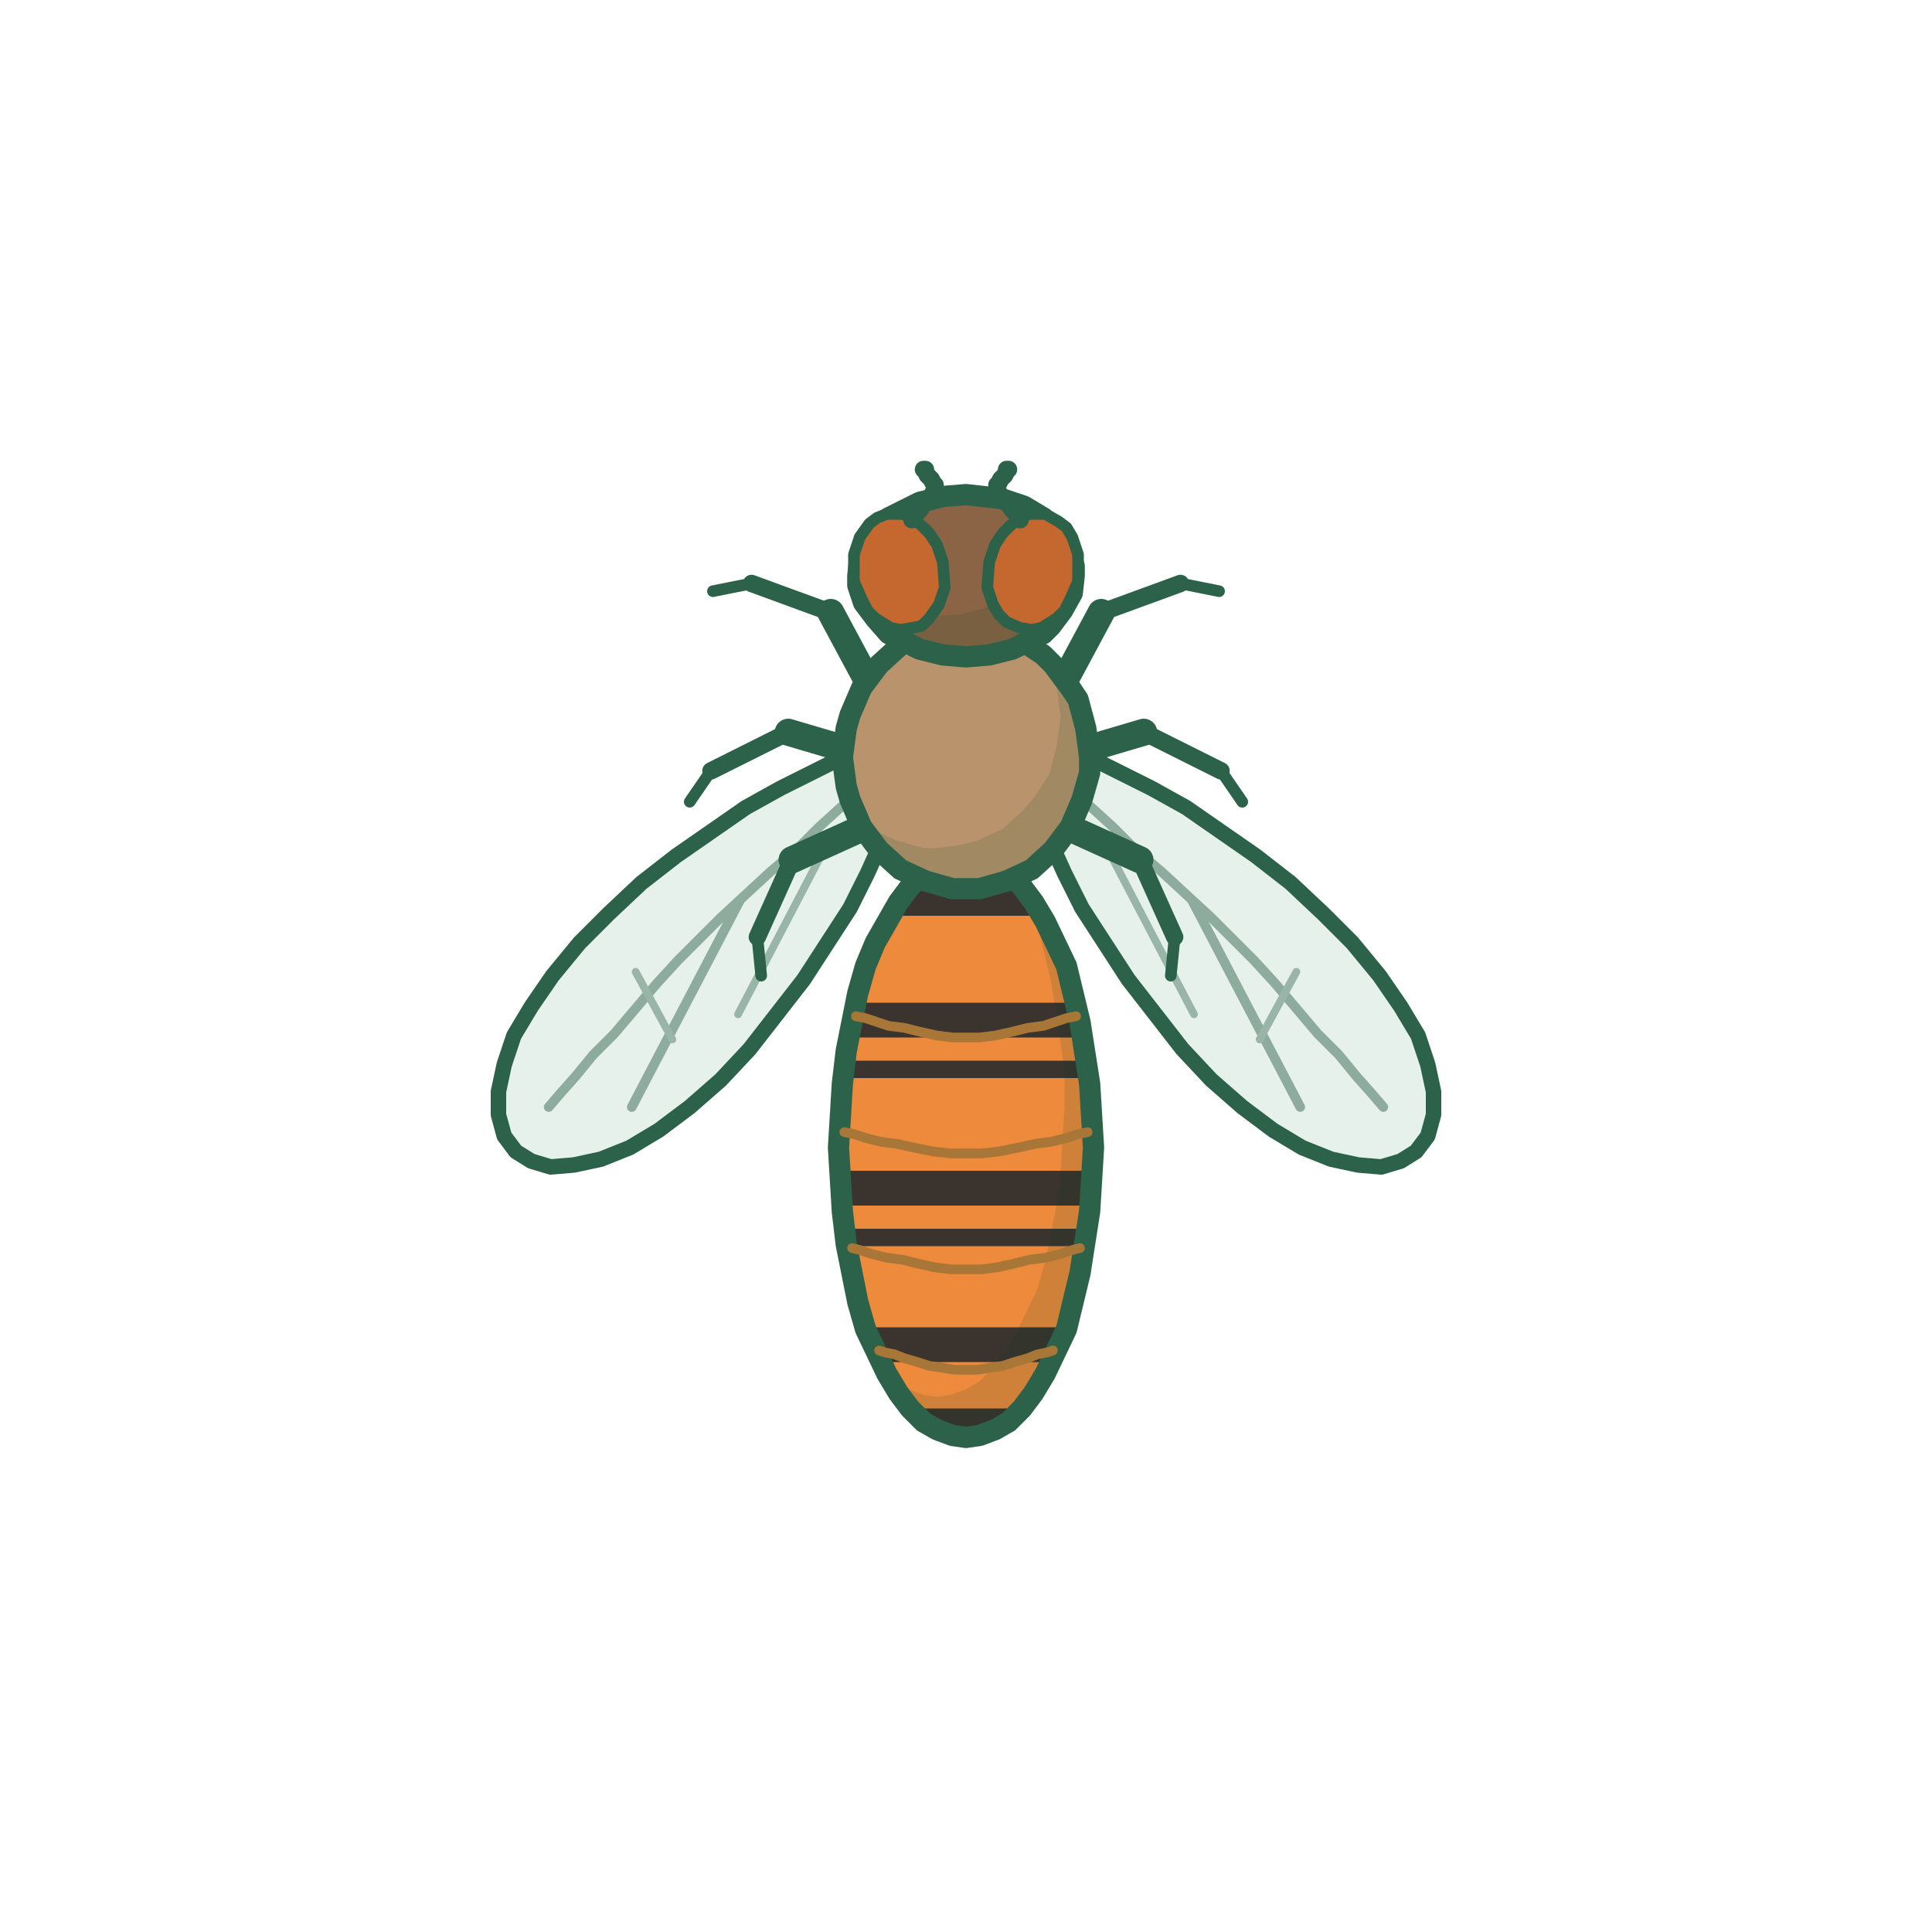
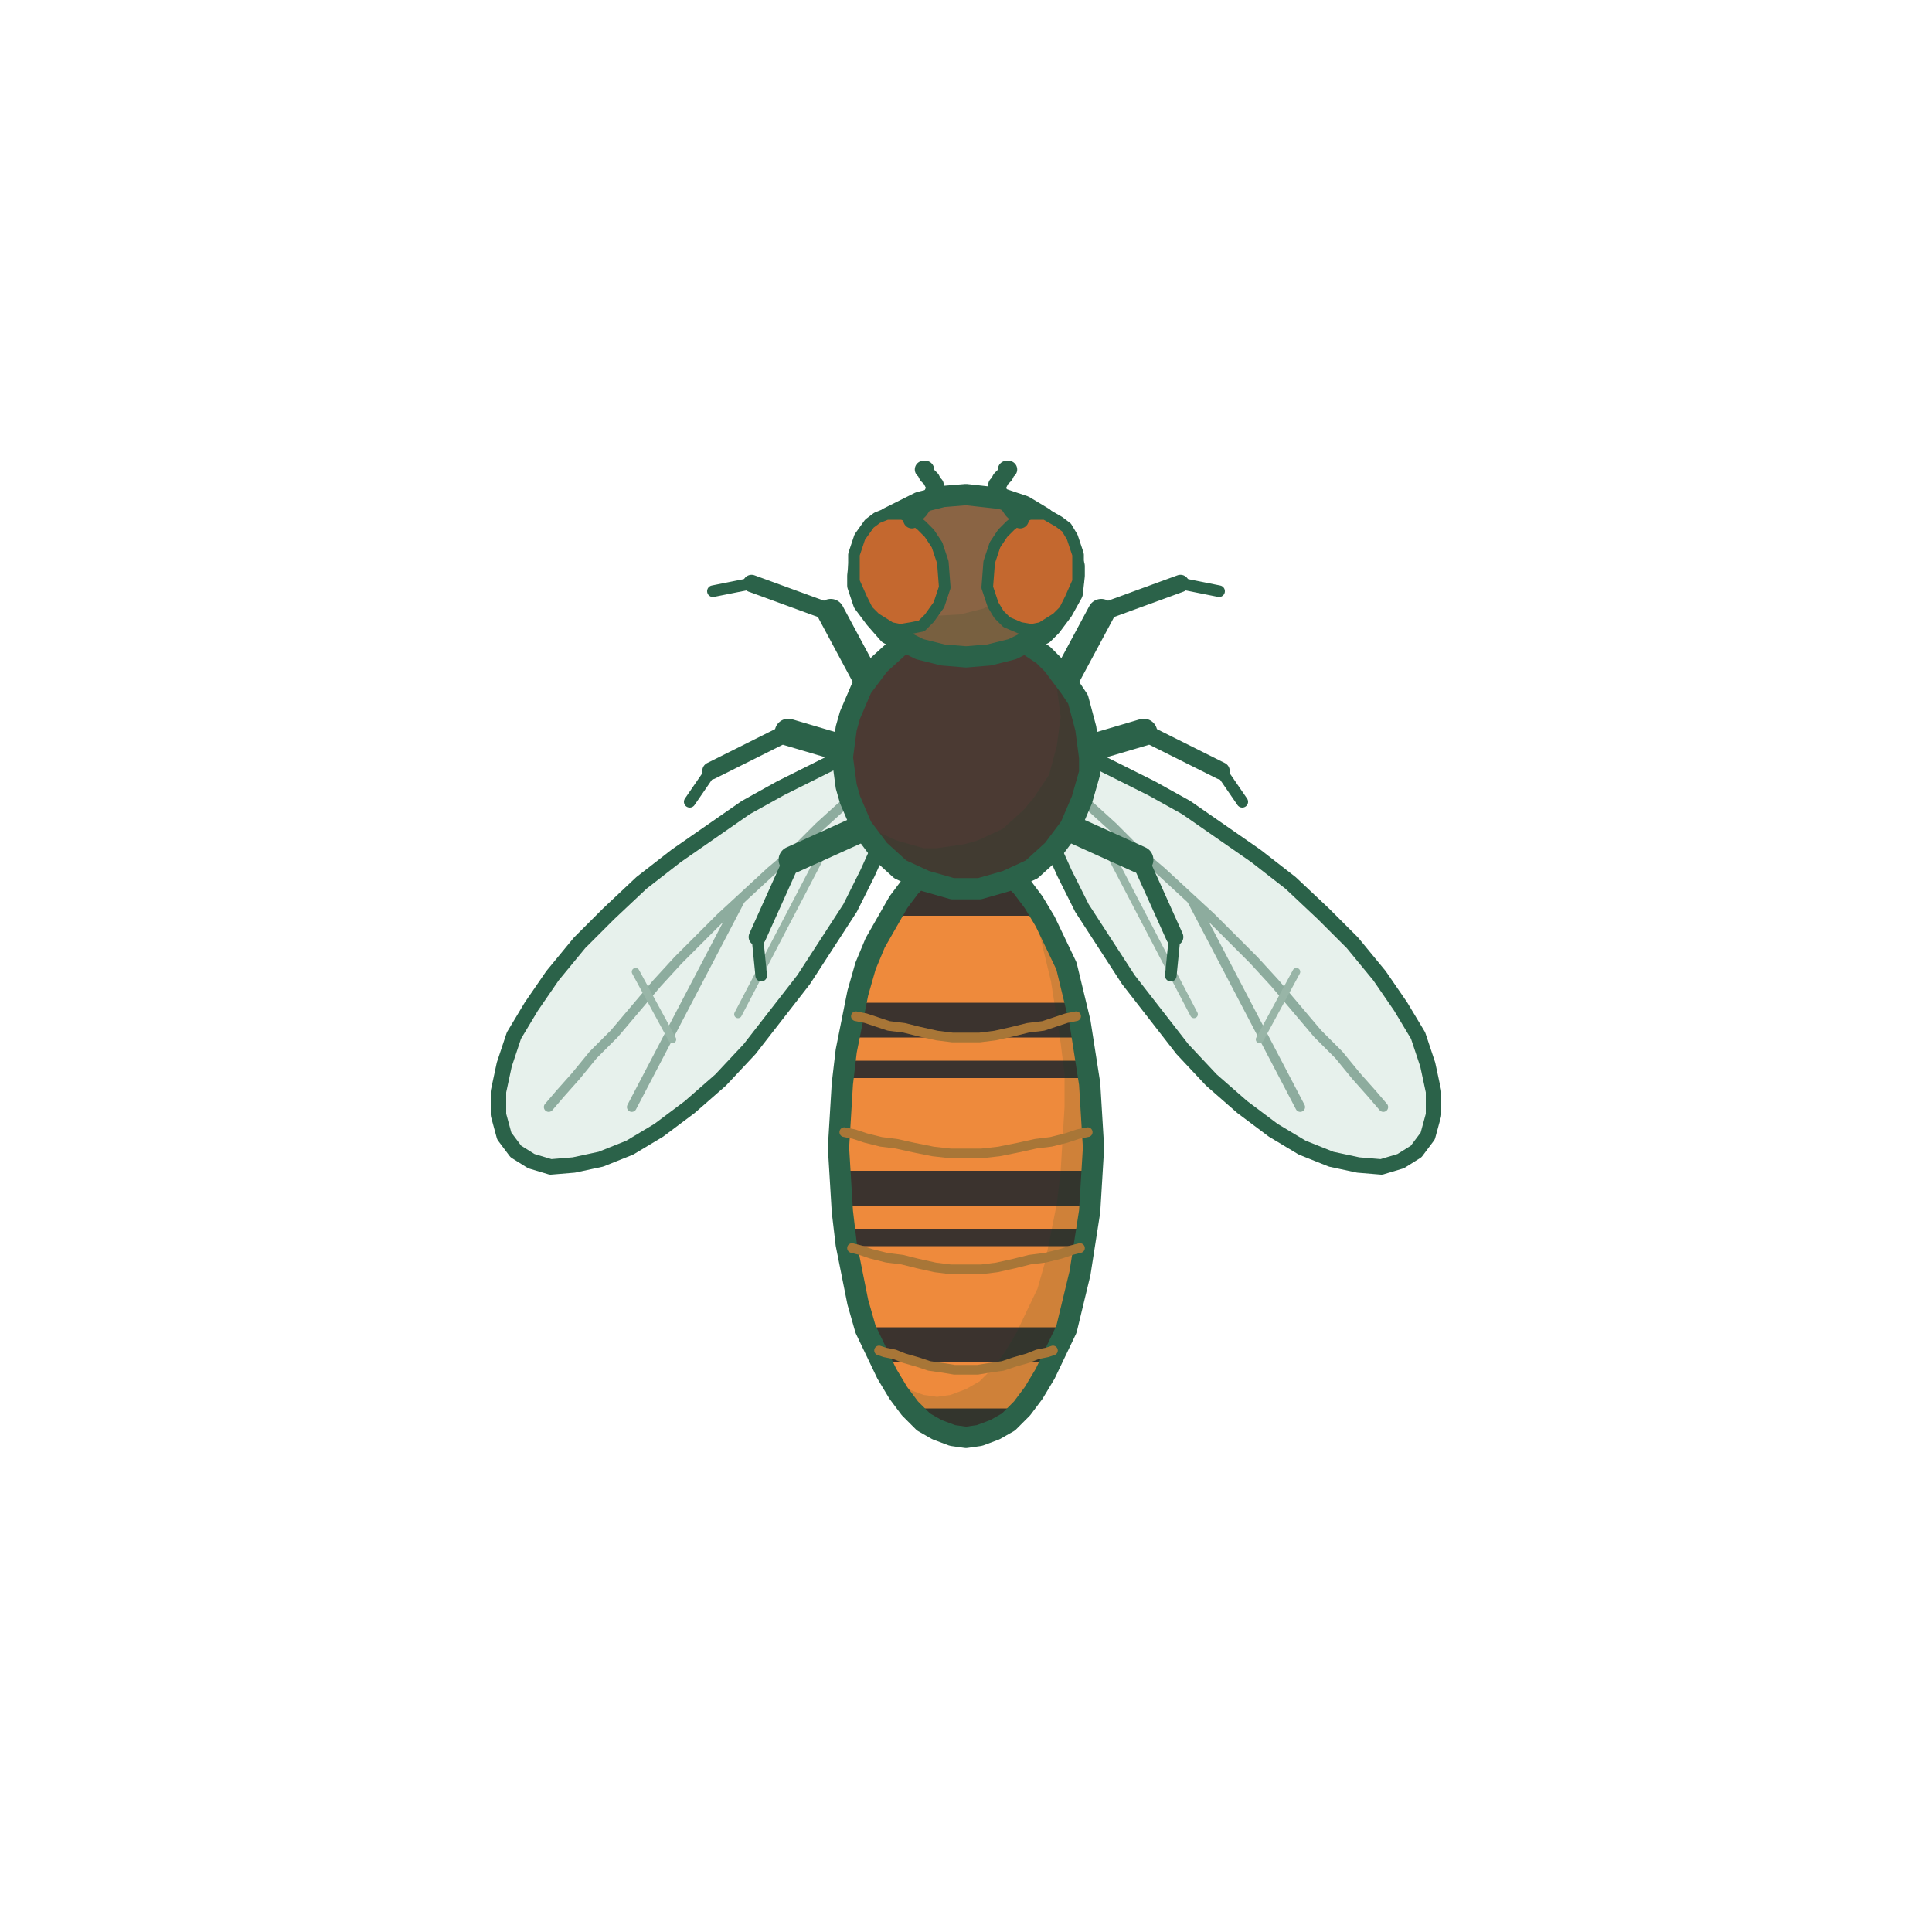
<svg xmlns="http://www.w3.org/2000/svg" width="100" height="100" viewBox="0 0 100 100">
  <g stroke-linecap="round" stroke-linejoin="round">
    <path d="M73.3,59.6 L72.5,60.1 L71.5,60.4 L70.3,60.3 L68.9,60 L67.4,59.4 L65.9,58.5 L64.3,57.3 L62.7,55.9 L61.2,54.3 L59.8,52.5 L58.4,50.7 L56,47 L55.1,45.2 L53.7,42.1 L53.2,40.9 L53,39.9 L53,39.1 L53.2,38.7 L53.6,38.5 L54.4,38.6 L55.4,38.8 L56.6,39.3 L59.6,40.8 L61.4,41.8 L65,44.3 L66.8,45.7 L68.5,47.3 L70,48.8 L71.4,50.5 L72.5,52.1 L73.4,53.6 L73.9,55.1 L74.2,56.5 L74.2,57.7 L73.9,58.8 Z" fill="#E3EEE9" fill-opacity="0.85" stroke="#2B6249" stroke-width="0.8" />
    <path d="M54.8,40.4 L55.5,41 L56.5,41.8 L57.6,42.8 L58.8,44 L60.1,45.1 L61.4,46.3 L62.7,47.5 L63.8,48.6 L64.9,49.7 L66,50.9 L67.1,52.2 L68.2,53.5 L69.3,54.6 L70.2,55.7 L71,56.6 L71.6,57.3" fill="none" stroke="#8DAC9E" stroke-width="0.5" />
    <path d="M61.7,46.6 L67.3,57.3" fill="none" stroke="#8DAC9E" stroke-width="0.5" />
    <path d="M57.2,43.7 L61.8,52.5" fill="none" stroke="#98B5A7" stroke-width="0.4" />
    <path d="M67.1,50.3 L65.2,53.8" fill="none" stroke="#98B5A7" stroke-width="0.4" />
    <path d="M26.7,59.6 L26.1,58.8 L25.8,57.7 L25.8,56.5 L26.1,55.1 L26.6,53.6 L27.5,52.1 L28.6,50.5 L30,48.8 L31.5,47.3 L33.2,45.7 L35,44.3 L38.6,41.8 L40.4,40.8 L43.4,39.3 L44.6,38.8 L45.6,38.6 L46.4,38.5 L46.8,38.7 L47,39.1 L47,39.9 L46.8,40.9 L46.3,42.1 L44.9,45.2 L44,47 L41.6,50.7 L40.2,52.5 L38.8,54.3 L37.3,55.9 L35.7,57.3 L34.1,58.5 L32.6,59.4 L31.1,60 L29.7,60.3 L28.5,60.4 L27.5,60.1 Z" fill="#E3EEE9" fill-opacity="0.85" stroke="#2B6249" stroke-width="0.8" />
    <path d="M45.2,40.4 L44.5,41 L43.5,41.8 L42.4,42.8 L41.2,44 L39.9,45.1 L38.6,46.3 L37.3,47.5 L36.2,48.6 L35.1,49.7 L34,50.9 L32.9,52.2 L31.8,53.5 L30.7,54.6 L29.8,55.7 L29,56.6 L28.4,57.3" fill="none" stroke="#8DAC9E" stroke-width="0.5" />
    <path d="M38.3,46.6 L32.7,57.3" fill="none" stroke="#8DAC9E" stroke-width="0.5" />
    <path d="M42.8,43.7 L38.2,52.5" fill="none" stroke="#98B5A7" stroke-width="0.4" />
    <path d="M32.9,50.3 L34.8,53.8" fill="none" stroke="#98B5A7" stroke-width="0.4" />
    <path d="M54.8,35.8 L57,31.7" fill="none" stroke="#2B6249" stroke-width="1.4" />
    <path d="M57,31.7 L61.1,30.2" fill="none" stroke="#2B6249" stroke-width="0.9" />
    <path d="M61.1,30.2 L63.1,30.6" fill="none" stroke="#2B6249" stroke-width="0.6" />
    <path d="M54.8,39.2 L59.2,37.9" fill="none" stroke="#2B6249" stroke-width="1.4" />
    <path d="M59.2,37.9 L63.2,39.9" fill="none" stroke="#2B6249" stroke-width="0.9" />
    <path d="M63.2,39.9 L64.3,41.5" fill="none" stroke="#2B6249" stroke-width="0.6" />
    <path d="M54.8,42.6 L59,44.5" fill="none" stroke="#2B6249" stroke-width="1.4" />
    <path d="M59,44.5 L60.8,48.5" fill="none" stroke="#2B6249" stroke-width="0.9" />
    <path d="M60.8,48.5 L60.6,50.5" fill="none" stroke="#2B6249" stroke-width="0.6" />
    <path d="M45.2,35.8 L43,31.7" fill="none" stroke="#2B6249" stroke-width="1.4" />
    <path d="M43,31.7 L38.9,30.2" fill="none" stroke="#2B6249" stroke-width="0.9" />
    <path d="M38.9,30.2 L36.9,30.6" fill="none" stroke="#2B6249" stroke-width="0.6" />
    <path d="M45.2,39.2 L40.8,37.9" fill="none" stroke="#2B6249" stroke-width="1.4" />
    <path d="M40.8,37.9 L36.8,39.9" fill="none" stroke="#2B6249" stroke-width="0.9" />
    <path d="M36.8,39.9 L35.7,41.5" fill="none" stroke="#2B6249" stroke-width="0.6" />
    <path d="M45.2,42.6 L41,44.5" fill="none" stroke="#2B6249" stroke-width="1.4" />
    <path d="M41,44.5 L39.2,48.5" fill="none" stroke="#2B6249" stroke-width="0.9" />
    <path d="M39.2,48.5 L39.4,50.5" fill="none" stroke="#2B6249" stroke-width="0.6" />
    <path d="M56.6,59.4 L56.4,62.7 L55.9,65.9 L55.2,68.8 L54.1,71.1 L53.5,72.1 L52.9,72.9 L52.2,73.6 L51.5,74 L50.7,74.3 L50,74.4 L49.3,74.3 L48.5,74 L47.8,73.6 L47.1,72.9 L46.5,72.1 L45.9,71.1 L44.8,68.8 L44.4,67.4 L43.8,64.4 L43.6,62.7 L43.4,59.4 L43.6,56.1 L43.8,54.4 L44.4,51.4 L44.8,50 L45.3,48.8 L46.5,46.7 L47.1,45.9 L47.8,45.2 L48.5,44.8 L49.3,44.5 L50,44.4 L50.7,44.5 L51.5,44.8 L52.2,45.2 L52.9,45.9 L53.5,46.7 L54.1,47.7 L55.2,50 L55.9,52.9 L56.4,56.1 Z" fill="#EE8A3C" stroke="none" />
    <path d="M53.9,47.4 L46.1,47.4 L47.1,45.9 L47.8,45.2 L48.5,44.8 L49.3,44.5 L50,44.4 L50.7,44.5 L51.5,44.8 L52.2,45.2 L52.9,45.9 Z" fill="#3B332E" stroke="none" />
    <path d="M44.3,51.9 L55.7,51.9 L56.1,53.7 L43.9,53.7 Z" fill="#3B332E" stroke="none" />
    <path d="M43.7,54.9 L56.3,54.9 L56.4,55.8 L43.6,55.8 Z" fill="#3B332E" stroke="none" />
    <path d="M43.4,60.6 L56.6,60.6 L56.5,62.4 L43.5,62.4 Z" fill="#3B332E" stroke="none" />
    <path d="M43.7,63.6 L56.3,63.6 L56.2,64.5 L43.8,64.5 Z" fill="#3B332E" stroke="none" />
    <path d="M44.8,68.7 L55.2,68.7 L54.4,70.5 L45.6,70.5 Z" fill="#3B332E" stroke="none" />
    <path d="M47.1,72.9 L52.9,72.9 L52.2,73.6 L51.5,74 L50.7,74.3 L50,74.4 L49.3,74.3 L48.5,74 L47.8,73.6 Z" fill="#3B332E" stroke="none" />
    <path d="M45.8,71 L46.3,71.5 L47,71.9 L47.8,72.2 L48.5,72.3 L49.2,72.2 L50,71.9 L50.7,71.5 L51.4,70.8 L52,70 L52.6,69 L53.7,66.7 L54.1,65.3 L54.7,62.3 L54.9,60.6 L55.1,57.3 L55.1,55.6 L54.9,54 L54.4,50.8 L53.7,47.9 L52.7,45.7 L53.5,46.7 L54.7,48.8 L55.6,51.4 L56.2,54.4 L56.6,57.7 L56.6,61.1 L56.2,64.4 L55.6,67.4 L54.7,70 L53.5,72.1 L52.9,72.9 L52.2,73.6 L51.5,74 L50.7,74.3 L50,74.4 L49.3,74.3 L48.5,74 L47.8,73.6 L47.1,72.9 L46.5,72.1 Z" fill="#06472A" fill-opacity="0.13" stroke="none" />
    <path d="M56.6,59.4 L56.4,62.7 L55.9,65.9 L55.2,68.8 L54.1,71.1 L53.5,72.1 L52.9,72.9 L52.2,73.6 L51.5,74 L50.7,74.3 L50,74.4 L49.3,74.3 L48.5,74 L47.8,73.6 L47.1,72.9 L46.5,72.1 L45.9,71.1 L44.8,68.8 L44.4,67.4 L43.8,64.4 L43.6,62.7 L43.4,59.4 L43.6,56.1 L43.8,54.4 L44.4,51.4 L44.8,50 L45.3,48.8 L46.5,46.7 L47.1,45.9 L47.8,45.2 L48.5,44.8 L49.3,44.5 L50,44.4 L50.7,44.5 L51.5,44.8 L52.2,45.2 L52.9,45.9 L53.5,46.7 L54.1,47.7 L55.2,50 L55.9,52.9 L56.4,56.1 Z" fill="none" stroke="#2B6249" stroke-width="1.1" />
    <path d="M44.3,52.6 L44.8,52.7 L45.4,52.9 L46,53.1 L46.8,53.2 L47.6,53.4 L48.5,53.6 L49.3,53.7 L50,53.7 L50.7,53.7 L51.5,53.6 L52.4,53.4 L53.2,53.2 L54,53.1 L54.6,52.9 L55.2,52.7 L55.7,52.6" fill="none" stroke="#A87637" stroke-width="0.5" />
    <path d="M43.7,58.6 L44.2,58.7 L44.8,58.9 L45.6,59.1 L46.4,59.2 L47.3,59.4 L48.3,59.6 L49.2,59.7 L50,59.7 L50.8,59.7 L51.7,59.6 L52.7,59.4 L53.6,59.2 L54.4,59.1 L55.2,58.9 L55.8,58.7 L56.3,58.6" fill="none" stroke="#A87637" stroke-width="0.5" />
    <path d="M44.1,64.6 L44.5,64.7 L45.1,64.9 L45.9,65.1 L46.7,65.2 L47.5,65.4 L48.4,65.6 L49.2,65.7 L50,65.7 L50.8,65.7 L51.6,65.6 L52.5,65.4 L53.3,65.2 L54.1,65.1 L54.9,64.9 L55.5,64.7 L55.9,64.6" fill="none" stroke="#A87637" stroke-width="0.5" />
    <path d="M45.5,69.9 L45.8,70 L46.3,70.1 L46.8,70.3 L47.5,70.5 L48.1,70.7 L48.8,70.8 L49.4,70.9 L50,70.9 L50.6,70.9 L51.2,70.8 L51.9,70.7 L52.5,70.5 L53.2,70.3 L53.7,70.1 L54.2,70 L54.5,69.9" fill="none" stroke="#A87637" stroke-width="0.5" />
-     <path d="M56.4,39.2 L56.4,40 L56,41.4 L55.4,42.8 L54.5,44 L53.4,45 L52.1,45.6 L50.7,46 L50,46 L49.3,46 L47.9,45.6 L46.6,45 L45.5,44 L44.6,42.8 L44,41.4 L43.8,40.7 L43.6,39.2 L43.8,37.7 L44,37 L44.6,35.6 L45.5,34.4 L46.6,33.4 L47.9,32.8 L48.6,32.6 L50,32.4 L51.4,32.6 L52.8,33.1 L54,33.9 L54.5,34.4 L55.4,35.6 L55.8,36.2 L56.2,37.7 Z" fill="#B8936C" stroke="none" />
+     <path d="M56.4,39.2 L56.4,40 L56,41.4 L55.4,42.8 L54.5,44 L53.4,45 L52.1,45.6 L50.7,46 L50,46 L49.3,46 L47.9,45.6 L46.6,45 L45.5,44 L44.6,42.8 L44,41.4 L43.8,40.7 L43.6,39.2 L43.8,37.7 L44,37 L44.6,35.6 L45.5,34.4 L46.6,33.4 L47.9,32.8 L48.6,32.6 L50,32.4 L51.4,32.6 L52.8,33.1 L54,33.9 L54.5,34.4 L55.4,35.6 L55.8,36.2 L56.2,37.7 Z" fill="#4B3A33" stroke="none" />
    <path d="M44.6,42.8 L44.2,42.2 L45.1,42.9 L46.4,43.5 L47.8,43.9 L48.5,43.9 L49.9,43.7 L50.6,43.5 L51.9,42.9 L53,41.9 L53.5,41.3 L54.3,40.1 L54.7,38.6 L54.9,37.1 L54.7,35.6 L54.3,34.1 L55,35 L55.8,36.2 L56.2,37.7 L56.4,38.4 L56.4,40 L56,41.4 L55.4,42.8 L54.5,44 L53.4,45 L52.1,45.6 L51.4,45.8 L50,46 L48.6,45.8 L47.9,45.6 L46.6,45 L45.5,44 Z" fill="#06472A" fill-opacity="0.13" stroke="none" />
    <path d="M56.4,39.2 L56.4,40 L56,41.4 L55.4,42.8 L54.5,44 L53.4,45 L52.1,45.6 L50.7,46 L50,46 L49.3,46 L47.9,45.6 L46.6,45 L45.5,44 L44.6,42.8 L44,41.4 L43.8,40.7 L43.6,39.2 L43.8,37.7 L44,37 L44.6,35.6 L45.5,34.4 L46.6,33.4 L47.9,32.8 L48.6,32.6 L50,32.4 L51.4,32.6 L52.8,33.1 L54,33.9 L54.5,34.4 L55.4,35.6 L55.8,36.2 L56.2,37.7 Z" fill="none" stroke="#2B6249" stroke-width="1.1" />
    <path d="M55.6,29.8 L55.5,30.7 L55,31.6 L54.4,32.4 L54,32.8 L52.4,33.6 L51.2,33.9 L50,34 L48.8,33.9 L47.6,33.6 L46,32.8 L45.3,32 L44.7,31.2 L44.4,30.3 L44.4,29.8 L44.5,28.9 L45,28 L45.6,27.2 L46,26.8 L47.6,26 L48.8,25.7 L50,25.6 L51.8,25.8 L53,26.2 L54,26.8 L54.7,27.6 L55.3,28.4 L55.6,29.3 Z" fill="#8A6444" stroke="none" />
    <path d="M44.5,30.7 L45,31 L46.1,31.5 L47.9,31.9 L49.7,31.8 L50.9,31.5 L52.5,30.7 L52.9,30.3 L53.5,29.5 L53.8,29.1 L54.1,28.2 L54.1,27.7 L54,26.8 L54.7,27.6 L55,28 L55.3,28.4 L55.6,29.3 L55.6,30.3 L55.5,30.7 L55.3,31.2 L54.7,32 L54,32.8 L53,33.4 L51.2,33.9 L50,34 L48.8,33.9 L47,33.4 L45.6,32.4 L45,31.6 Z" fill="#06472A" fill-opacity="0.13" stroke="none" />
    <path d="M55.6,29.8 L55.5,30.7 L55,31.6 L54.4,32.4 L54,32.8 L52.4,33.6 L51.2,33.9 L50,34 L48.8,33.9 L47.6,33.6 L46,32.8 L45.3,32 L44.7,31.2 L44.4,30.3 L44.4,29.8 L44.5,28.9 L45,28 L45.6,27.2 L46,26.8 L47.6,26 L48.8,25.7 L50,25.6 L51.8,25.8 L53,26.2 L54,26.8 L54.7,27.6 L55.3,28.4 L55.6,29.3 Z" fill="none" stroke="#2B6249" stroke-width="1.1" />
    <path d="M55.8,30.1 L55.4,31 L55.1,31.6 L54.7,32 L53.9,32.5 L53.4,32.6 L52.8,32.5 L52.1,32.2 L51.7,31.8 L51.4,31.3 L51.1,30.4 L51.2,29.1 L51.5,28.2 L51.9,27.6 L52.3,27.2 L52.8,26.8 L53.3,26.6 L54.1,26.6 L54.8,27 L55.2,27.3 L55.5,27.8 L55.8,28.7 Z" fill="#C4682F" stroke="#2B6249" stroke-width="0.6" />
    <path d="M48.8,29.1 L48.9,30.4 L48.6,31.3 L48.1,32 L47.7,32.4 L47.2,32.5 L46.6,32.6 L46.1,32.5 L45.3,32 L44.9,31.6 L44.6,31 L44.2,30.1 L44.2,28.7 L44.5,27.8 L45,27.1 L45.4,26.8 L45.9,26.6 L46.7,26.6 L47.2,26.8 L47.7,27.2 L48.1,27.6 L48.5,28.2 Z" fill="#C4682F" stroke="#2B6249" stroke-width="0.6" />
    <path d="M52.8,26.9 L52.7,26.7 L52.6,26.6 L52.4,26.4 L52.2,26.1 L52,25.9 L51.8,25.7 L51.7,25.5 L51.6,25.3 L51.6,25.1 L51.7,25 L51.8,24.8 L51.9,24.7 L52,24.6 L52.1,24.4 L52.1,24.3 L52.2,24.3" fill="none" stroke="#2B6249" stroke-width="0.9" />
    <path d="M47.2,26.9 L47.3,26.7 L47.4,26.6 L47.6,26.4 L47.8,26.1 L48,25.9 L48.2,25.7 L48.3,25.5 L48.4,25.3 L48.4,25.1 L48.3,25 L48.2,24.8 L48.1,24.7 L48,24.6 L47.9,24.4 L47.9,24.3 L47.8,24.3" fill="none" stroke="#2B6249" stroke-width="0.9" />
  </g>
</svg>
